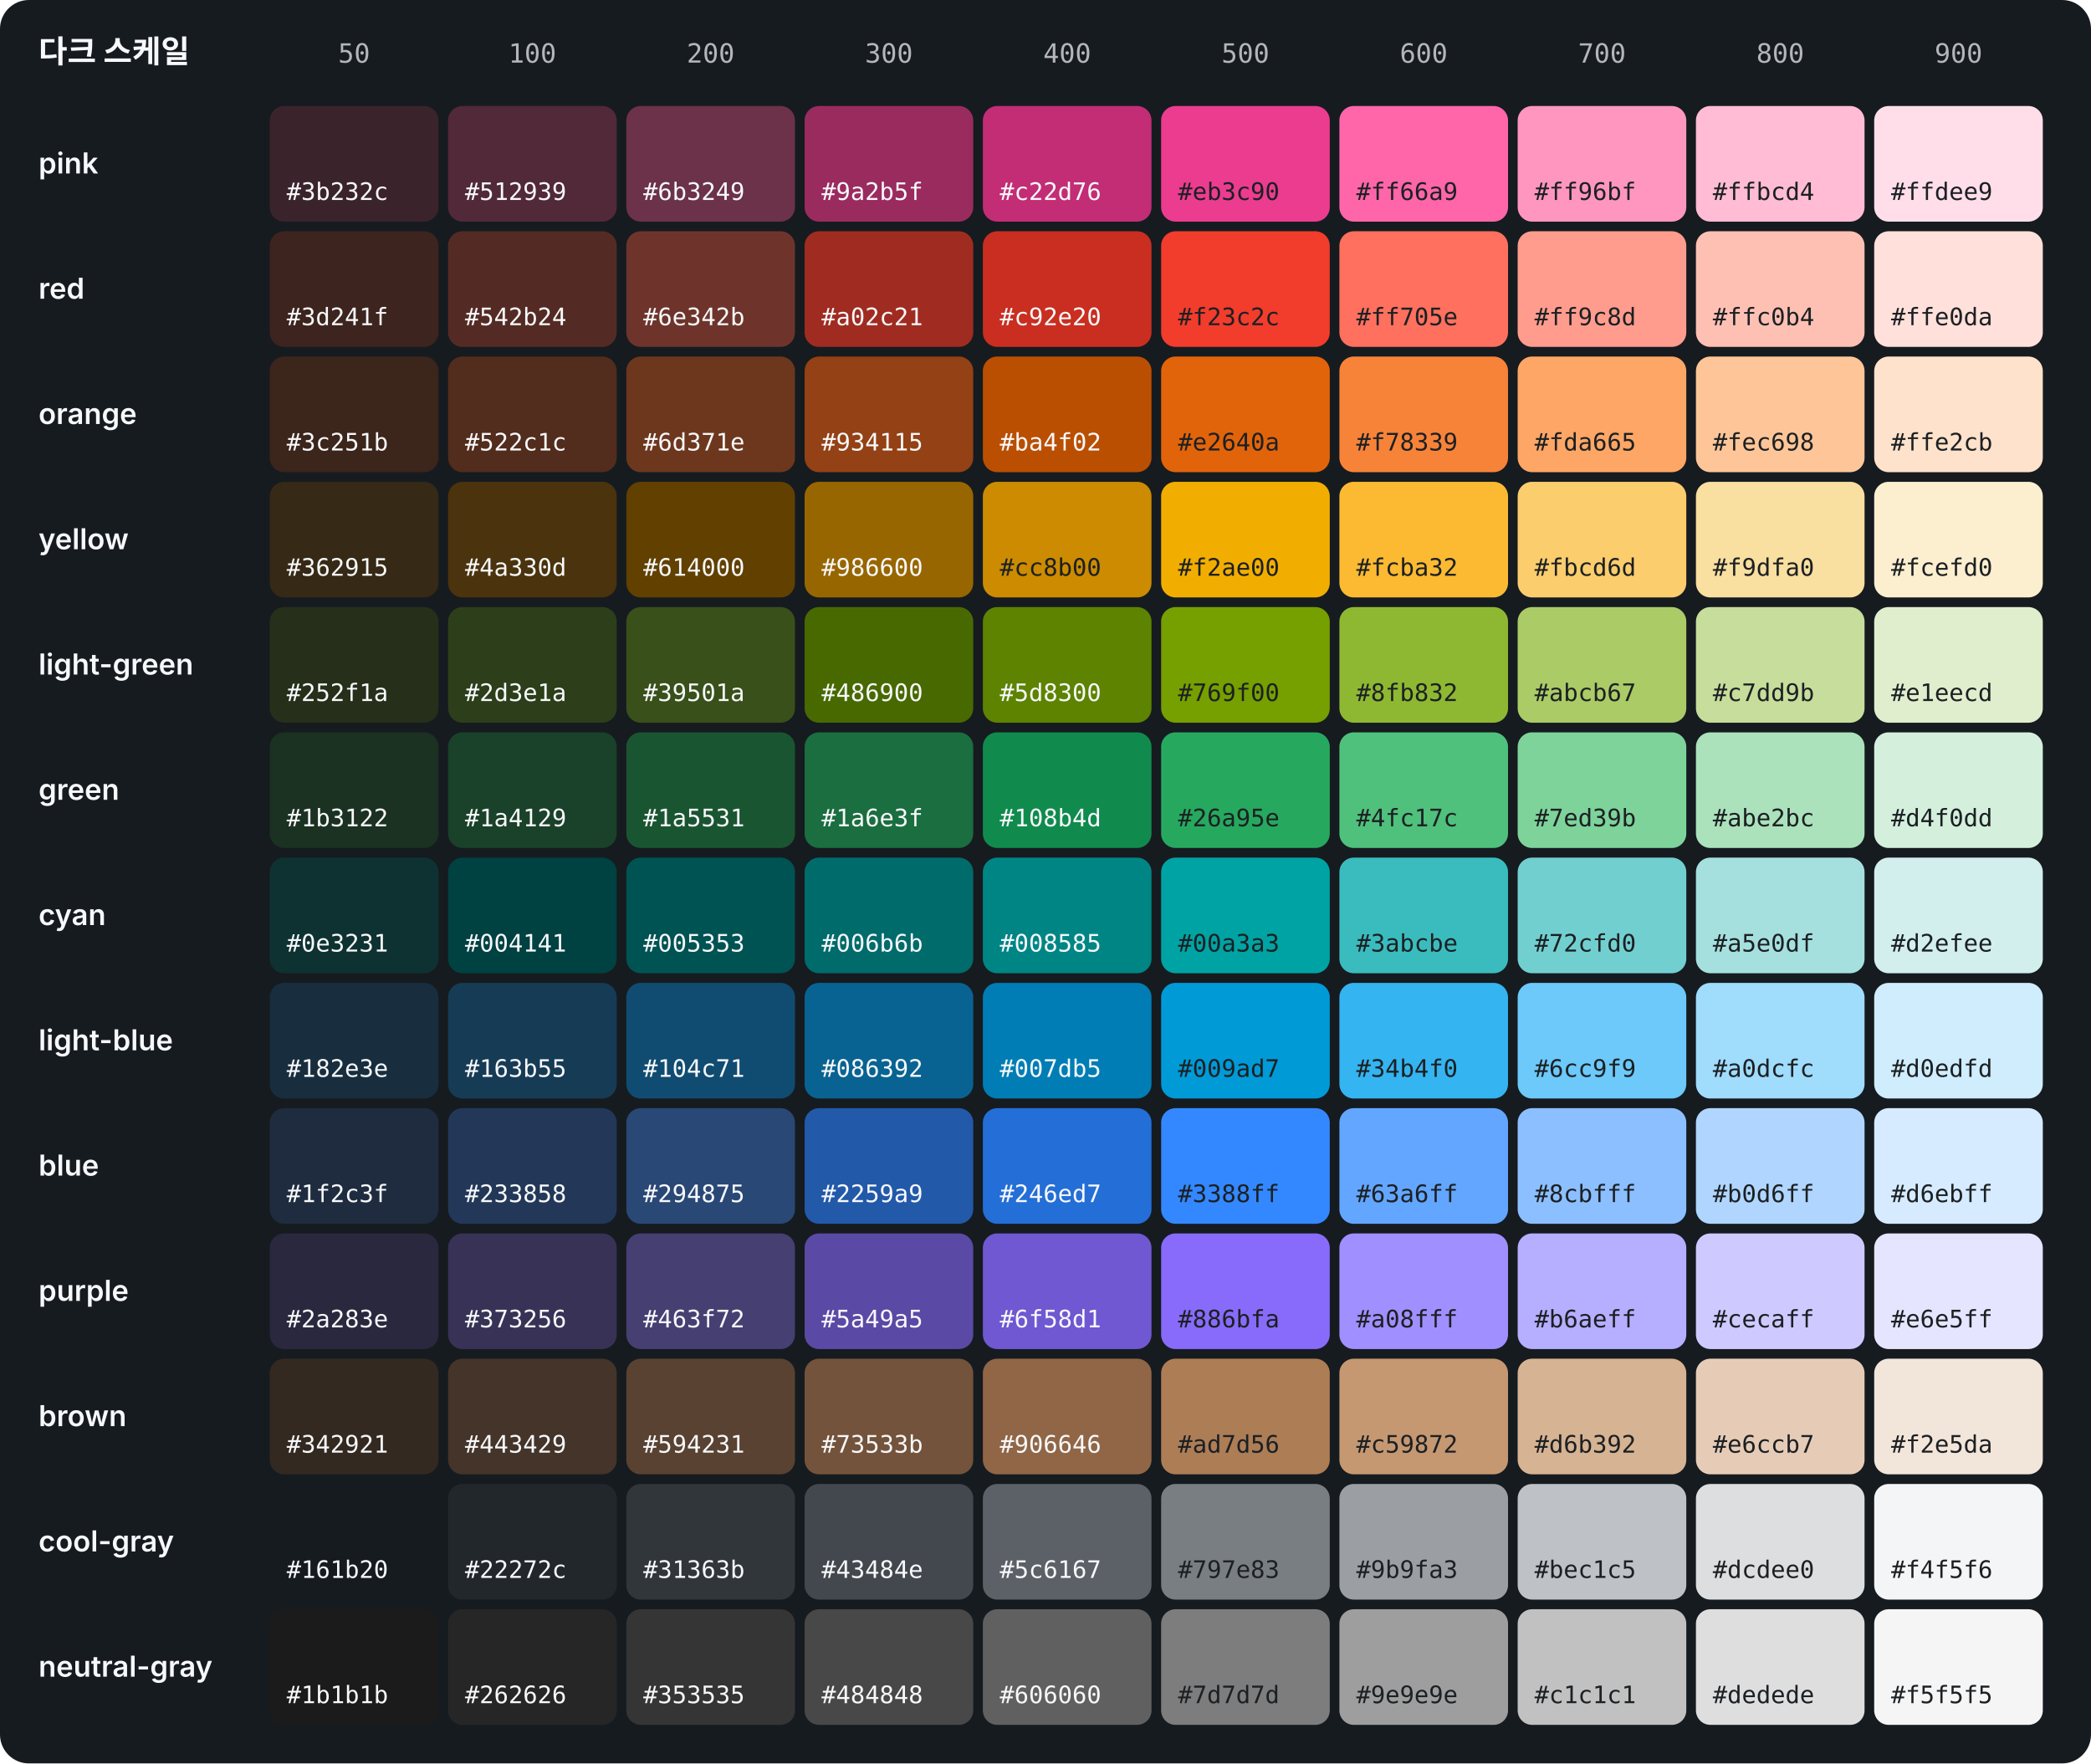
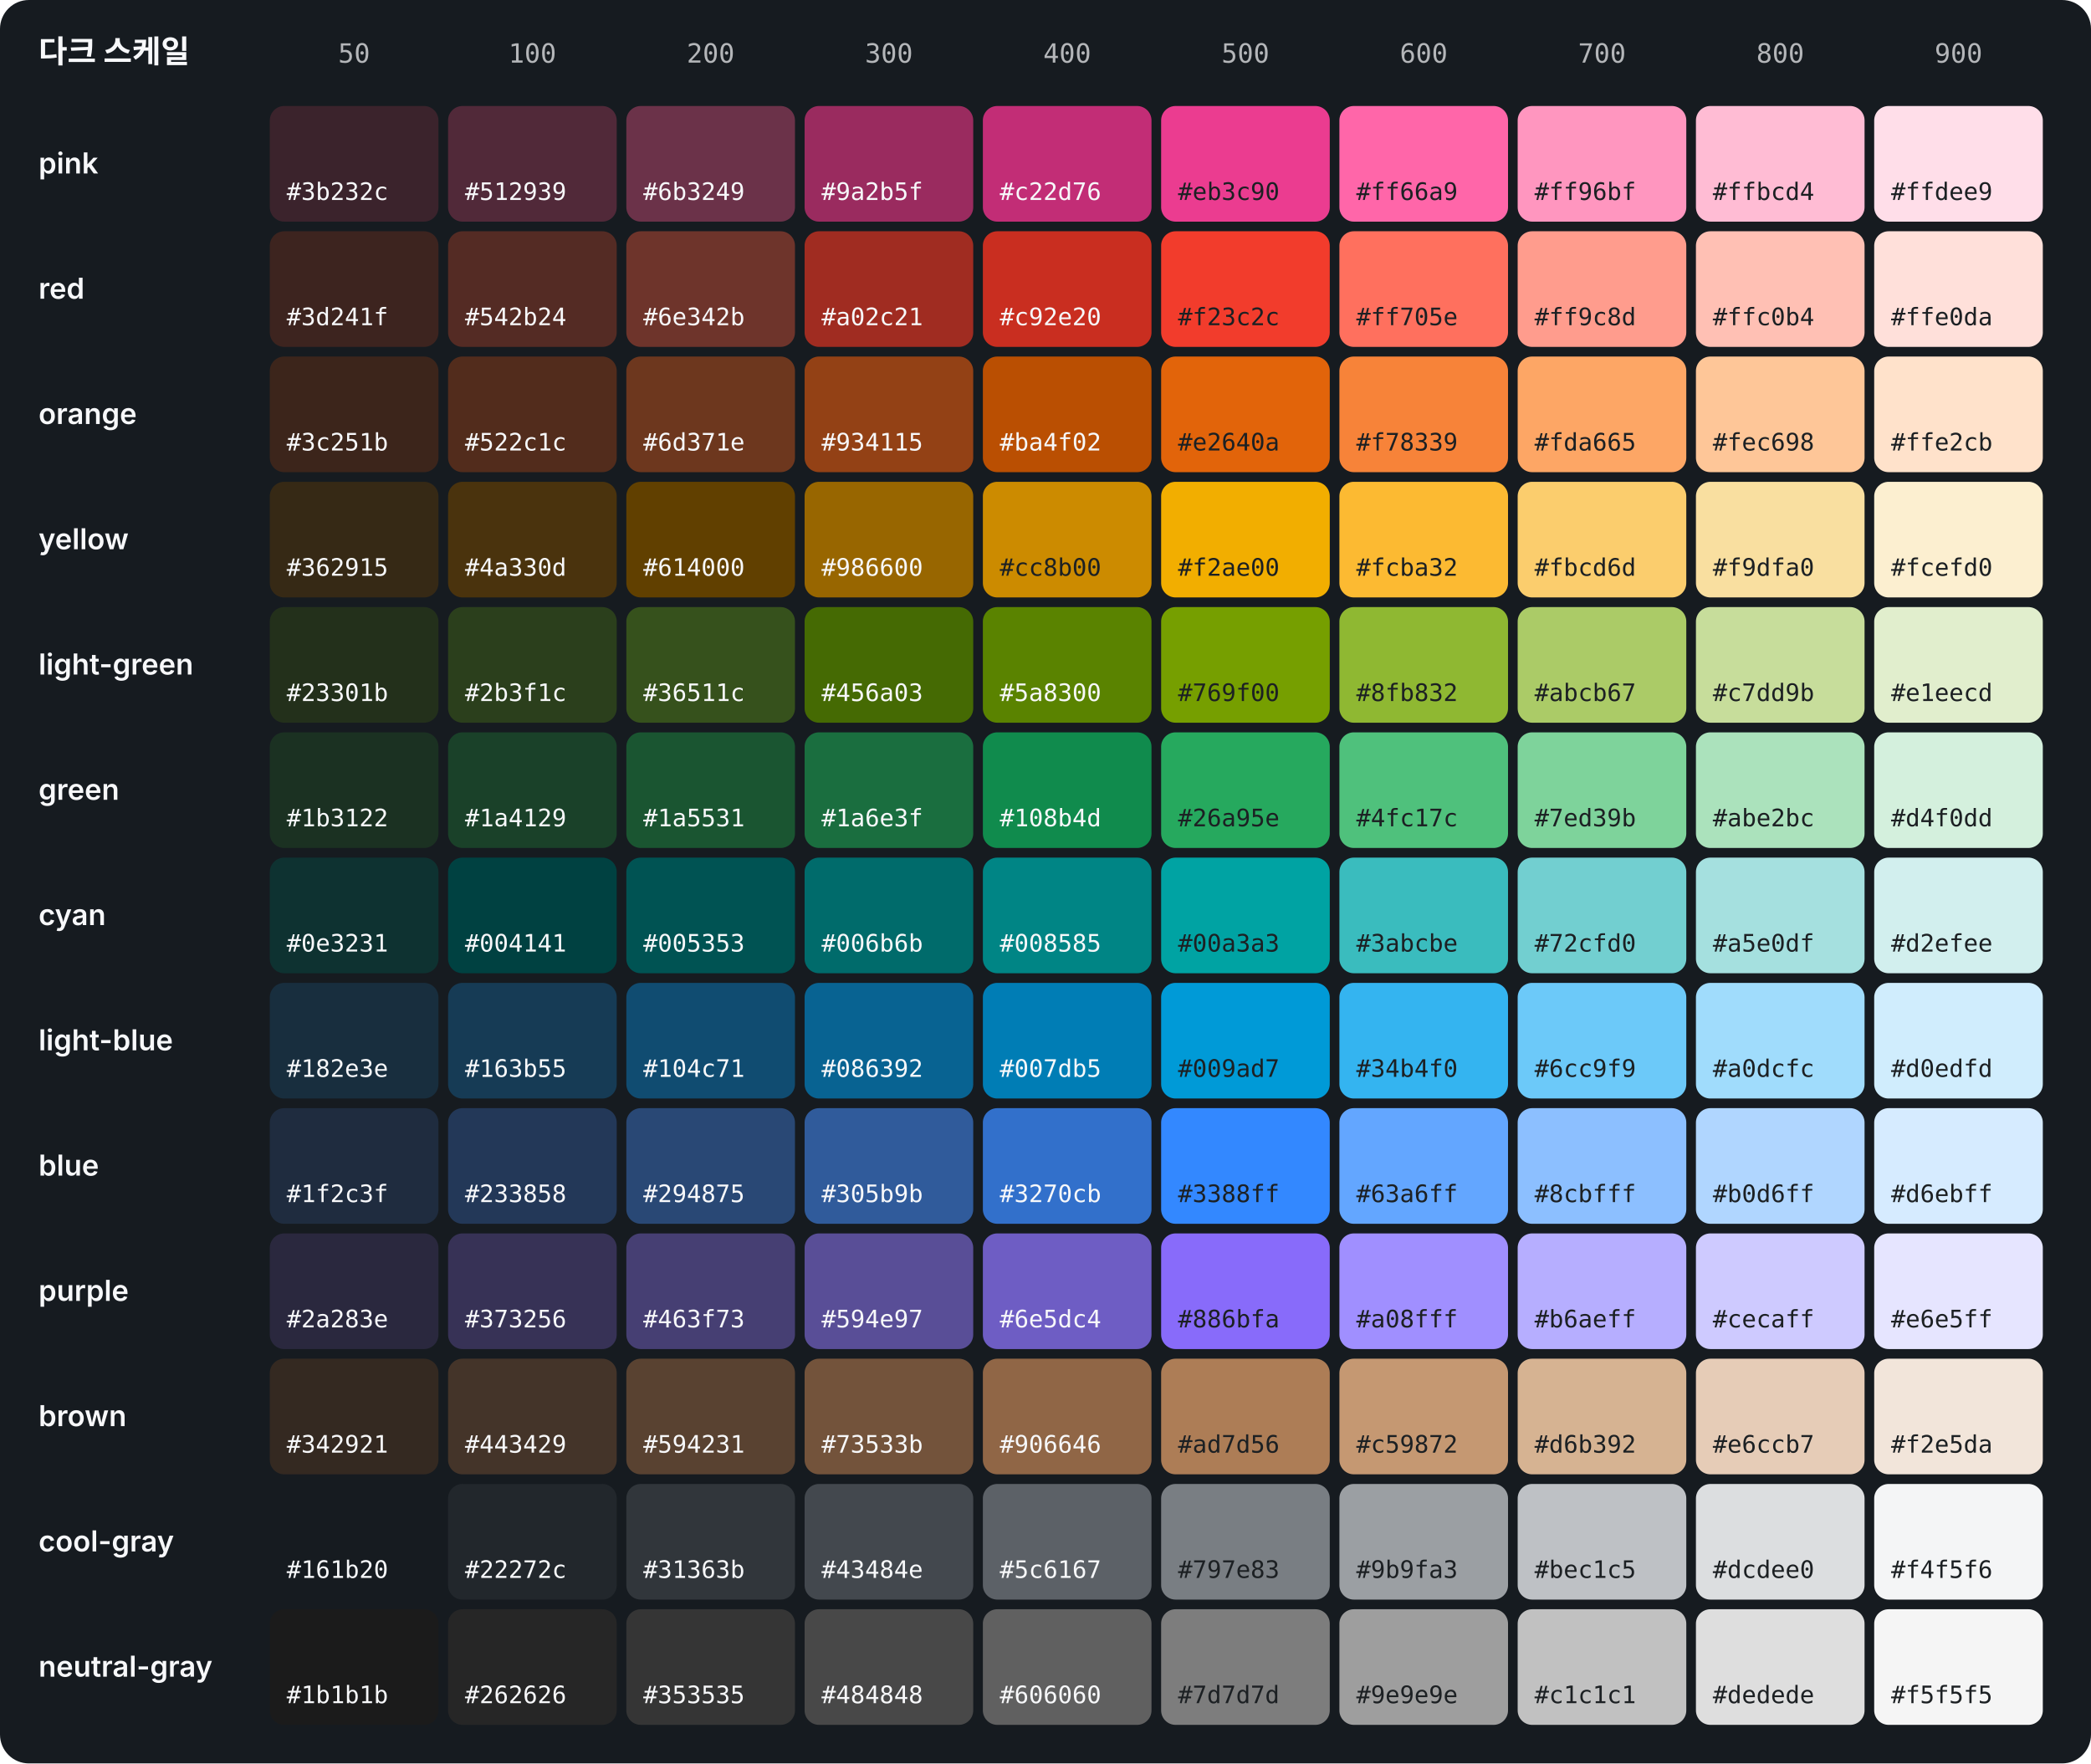
<svg xmlns="http://www.w3.org/2000/svg" width="868" height="732" viewBox="0 0 868 732">
  <rect width="868" height="732" rx="12" fill="#161b20" />
  <text x="16" y="26" font-family="ui-sans-serif, system-ui, -apple-system, 'Apple SD Gothic Neo', sans-serif" font-size="13" font-weight="700" fill="#f7f8fa">다크 스케일</text>
  <text x="147" y="26" text-anchor="middle" font-family="ui-monospace, SFMono-Regular, Menlo, monospace" font-size="11" fill="#f7f8fa" opacity="0.7">50</text>
  <text x="221" y="26" text-anchor="middle" font-family="ui-monospace, SFMono-Regular, Menlo, monospace" font-size="11" fill="#f7f8fa" opacity="0.7">100</text>
  <text x="295" y="26" text-anchor="middle" font-family="ui-monospace, SFMono-Regular, Menlo, monospace" font-size="11" fill="#f7f8fa" opacity="0.7">200</text>
  <text x="369" y="26" text-anchor="middle" font-family="ui-monospace, SFMono-Regular, Menlo, monospace" font-size="11" fill="#f7f8fa" opacity="0.7">300</text>
  <text x="443" y="26" text-anchor="middle" font-family="ui-monospace, SFMono-Regular, Menlo, monospace" font-size="11" fill="#f7f8fa" opacity="0.7">400</text>
  <text x="517" y="26" text-anchor="middle" font-family="ui-monospace, SFMono-Regular, Menlo, monospace" font-size="11" fill="#f7f8fa" opacity="0.7">500</text>
  <text x="591" y="26" text-anchor="middle" font-family="ui-monospace, SFMono-Regular, Menlo, monospace" font-size="11" fill="#f7f8fa" opacity="0.7">600</text>
  <text x="665" y="26" text-anchor="middle" font-family="ui-monospace, SFMono-Regular, Menlo, monospace" font-size="11" fill="#f7f8fa" opacity="0.7">700</text>
  <text x="739" y="26" text-anchor="middle" font-family="ui-monospace, SFMono-Regular, Menlo, monospace" font-size="11" fill="#f7f8fa" opacity="0.7">800</text>
  <text x="813" y="26" text-anchor="middle" font-family="ui-monospace, SFMono-Regular, Menlo, monospace" font-size="11" fill="#f7f8fa" opacity="0.7">900</text>
  <text x="16" y="72" font-family="ui-sans-serif, system-ui, -apple-system, 'Apple SD Gothic Neo', sans-serif" font-size="12" font-weight="600" fill="#f7f8fa">pink</text>
  <rect x="112" y="44" width="70" height="48" rx="6" fill="#3b232c" />
  <text x="119" y="83" font-family="ui-monospace, SFMono-Regular, Menlo, monospace" font-size="10" fill="#f7f8fa">#3b232c</text>
  <rect x="186" y="44" width="70" height="48" rx="6" fill="#512939" />
  <text x="193" y="83" font-family="ui-monospace, SFMono-Regular, Menlo, monospace" font-size="10" fill="#f7f8fa">#512939</text>
  <rect x="260" y="44" width="70" height="48" rx="6" fill="#6b3249" />
  <text x="267" y="83" font-family="ui-monospace, SFMono-Regular, Menlo, monospace" font-size="10" fill="#f7f8fa">#6b3249</text>
  <rect x="334" y="44" width="70" height="48" rx="6" fill="#9a2b5f" />
  <text x="341" y="83" font-family="ui-monospace, SFMono-Regular, Menlo, monospace" font-size="10" fill="#f7f8fa">#9a2b5f</text>
  <rect x="408" y="44" width="70" height="48" rx="6" fill="#c22d76" />
  <text x="415" y="83" font-family="ui-monospace, SFMono-Regular, Menlo, monospace" font-size="10" fill="#f7f8fa">#c22d76</text>
  <rect x="482" y="44" width="70" height="48" rx="6" fill="#eb3c90" />
  <text x="489" y="83" font-family="ui-monospace, SFMono-Regular, Menlo, monospace" font-size="10" fill="#1c2023">#eb3c90</text>
  <rect x="556" y="44" width="70" height="48" rx="6" fill="#ff66a9" />
  <text x="563" y="83" font-family="ui-monospace, SFMono-Regular, Menlo, monospace" font-size="10" fill="#1c2023">#ff66a9</text>
  <rect x="630" y="44" width="70" height="48" rx="6" fill="#ff96bf" />
  <text x="637" y="83" font-family="ui-monospace, SFMono-Regular, Menlo, monospace" font-size="10" fill="#1c2023">#ff96bf</text>
  <rect x="704" y="44" width="70" height="48" rx="6" fill="#ffbcd4" />
  <text x="711" y="83" font-family="ui-monospace, SFMono-Regular, Menlo, monospace" font-size="10" fill="#1c2023">#ffbcd4</text>
  <rect x="778" y="44" width="70" height="48" rx="6" fill="#ffdee9" />
  <text x="785" y="83" font-family="ui-monospace, SFMono-Regular, Menlo, monospace" font-size="10" fill="#1c2023">#ffdee9</text>
  <text x="16" y="124" font-family="ui-sans-serif, system-ui, -apple-system, 'Apple SD Gothic Neo', sans-serif" font-size="12" font-weight="600" fill="#f7f8fa">red</text>
  <rect x="112" y="96" width="70" height="48" rx="6" fill="#3d241f" />
  <text x="119" y="135" font-family="ui-monospace, SFMono-Regular, Menlo, monospace" font-size="10" fill="#f7f8fa">#3d241f</text>
  <rect x="186" y="96" width="70" height="48" rx="6" fill="#542b24" />
  <text x="193" y="135" font-family="ui-monospace, SFMono-Regular, Menlo, monospace" font-size="10" fill="#f7f8fa">#542b24</text>
  <rect x="260" y="96" width="70" height="48" rx="6" fill="#6e342b" />
  <text x="267" y="135" font-family="ui-monospace, SFMono-Regular, Menlo, monospace" font-size="10" fill="#f7f8fa">#6e342b</text>
  <rect x="334" y="96" width="70" height="48" rx="6" fill="#a02c21" />
  <text x="341" y="135" font-family="ui-monospace, SFMono-Regular, Menlo, monospace" font-size="10" fill="#f7f8fa">#a02c21</text>
  <rect x="408" y="96" width="70" height="48" rx="6" fill="#c92e20" />
  <text x="415" y="135" font-family="ui-monospace, SFMono-Regular, Menlo, monospace" font-size="10" fill="#f7f8fa">#c92e20</text>
  <rect x="482" y="96" width="70" height="48" rx="6" fill="#f23c2c" />
  <text x="489" y="135" font-family="ui-monospace, SFMono-Regular, Menlo, monospace" font-size="10" fill="#1c2023">#f23c2c</text>
  <rect x="556" y="96" width="70" height="48" rx="6" fill="#ff705e" />
  <text x="563" y="135" font-family="ui-monospace, SFMono-Regular, Menlo, monospace" font-size="10" fill="#1c2023">#ff705e</text>
  <rect x="630" y="96" width="70" height="48" rx="6" fill="#ff9c8d" />
  <text x="637" y="135" font-family="ui-monospace, SFMono-Regular, Menlo, monospace" font-size="10" fill="#1c2023">#ff9c8d</text>
  <rect x="704" y="96" width="70" height="48" rx="6" fill="#ffc0b4" />
  <text x="711" y="135" font-family="ui-monospace, SFMono-Regular, Menlo, monospace" font-size="10" fill="#1c2023">#ffc0b4</text>
  <rect x="778" y="96" width="70" height="48" rx="6" fill="#ffe0da" />
  <text x="785" y="135" font-family="ui-monospace, SFMono-Regular, Menlo, monospace" font-size="10" fill="#1c2023">#ffe0da</text>
  <text x="16" y="176" font-family="ui-sans-serif, system-ui, -apple-system, 'Apple SD Gothic Neo', sans-serif" font-size="12" font-weight="600" fill="#f7f8fa">orange</text>
  <rect x="112" y="148" width="70" height="48" rx="6" fill="#3c251b" />
  <text x="119" y="187" font-family="ui-monospace, SFMono-Regular, Menlo, monospace" font-size="10" fill="#f7f8fa">#3c251b</text>
  <rect x="186" y="148" width="70" height="48" rx="6" fill="#522c1c" />
  <text x="193" y="187" font-family="ui-monospace, SFMono-Regular, Menlo, monospace" font-size="10" fill="#f7f8fa">#522c1c</text>
  <rect x="260" y="148" width="70" height="48" rx="6" fill="#6d371e" />
  <text x="267" y="187" font-family="ui-monospace, SFMono-Regular, Menlo, monospace" font-size="10" fill="#f7f8fa">#6d371e</text>
  <rect x="334" y="148" width="70" height="48" rx="6" fill="#934115" />
  <text x="341" y="187" font-family="ui-monospace, SFMono-Regular, Menlo, monospace" font-size="10" fill="#f7f8fa">#934115</text>
  <rect x="408" y="148" width="70" height="48" rx="6" fill="#ba4f02" />
  <text x="415" y="187" font-family="ui-monospace, SFMono-Regular, Menlo, monospace" font-size="10" fill="#f7f8fa">#ba4f02</text>
  <rect x="482" y="148" width="70" height="48" rx="6" fill="#e2640a" />
  <text x="489" y="187" font-family="ui-monospace, SFMono-Regular, Menlo, monospace" font-size="10" fill="#1c2023">#e2640a</text>
  <rect x="556" y="148" width="70" height="48" rx="6" fill="#f78339" />
  <text x="563" y="187" font-family="ui-monospace, SFMono-Regular, Menlo, monospace" font-size="10" fill="#1c2023">#f78339</text>
  <rect x="630" y="148" width="70" height="48" rx="6" fill="#fda665" />
  <text x="637" y="187" font-family="ui-monospace, SFMono-Regular, Menlo, monospace" font-size="10" fill="#1c2023">#fda665</text>
  <rect x="704" y="148" width="70" height="48" rx="6" fill="#fec698" />
  <text x="711" y="187" font-family="ui-monospace, SFMono-Regular, Menlo, monospace" font-size="10" fill="#1c2023">#fec698</text>
  <rect x="778" y="148" width="70" height="48" rx="6" fill="#ffe2cb" />
  <text x="785" y="187" font-family="ui-monospace, SFMono-Regular, Menlo, monospace" font-size="10" fill="#1c2023">#ffe2cb</text>
  <text x="16" y="228" font-family="ui-sans-serif, system-ui, -apple-system, 'Apple SD Gothic Neo', sans-serif" font-size="12" font-weight="600" fill="#f7f8fa">yellow</text>
  <rect x="112" y="200" width="70" height="48" rx="6" fill="#362915" />
  <text x="119" y="239" font-family="ui-monospace, SFMono-Regular, Menlo, monospace" font-size="10" fill="#f7f8fa">#362915</text>
  <rect x="186" y="200" width="70" height="48" rx="6" fill="#4a330d" />
  <text x="193" y="239" font-family="ui-monospace, SFMono-Regular, Menlo, monospace" font-size="10" fill="#f7f8fa">#4a330d</text>
  <rect x="260" y="200" width="70" height="48" rx="6" fill="#614000" />
  <text x="267" y="239" font-family="ui-monospace, SFMono-Regular, Menlo, monospace" font-size="10" fill="#f7f8fa">#614000</text>
  <rect x="334" y="200" width="70" height="48" rx="6" fill="#986600" />
  <text x="341" y="239" font-family="ui-monospace, SFMono-Regular, Menlo, monospace" font-size="10" fill="#f7f8fa">#986600</text>
  <rect x="408" y="200" width="70" height="48" rx="6" fill="#cc8b00" />
  <text x="415" y="239" font-family="ui-monospace, SFMono-Regular, Menlo, monospace" font-size="10" fill="#1c2023">#cc8b00</text>
  <rect x="482" y="200" width="70" height="48" rx="6" fill="#f2ae00" />
  <text x="489" y="239" font-family="ui-monospace, SFMono-Regular, Menlo, monospace" font-size="10" fill="#1c2023">#f2ae00</text>
  <rect x="556" y="200" width="70" height="48" rx="6" fill="#fcba32" />
  <text x="563" y="239" font-family="ui-monospace, SFMono-Regular, Menlo, monospace" font-size="10" fill="#1c2023">#fcba32</text>
  <rect x="630" y="200" width="70" height="48" rx="6" fill="#fbcd6d" />
  <text x="637" y="239" font-family="ui-monospace, SFMono-Regular, Menlo, monospace" font-size="10" fill="#1c2023">#fbcd6d</text>
  <rect x="704" y="200" width="70" height="48" rx="6" fill="#f9dfa0" />
  <text x="711" y="239" font-family="ui-monospace, SFMono-Regular, Menlo, monospace" font-size="10" fill="#1c2023">#f9dfa0</text>
  <rect x="778" y="200" width="70" height="48" rx="6" fill="#fcefd0" />
  <text x="785" y="239" font-family="ui-monospace, SFMono-Regular, Menlo, monospace" font-size="10" fill="#1c2023">#fcefd0</text>
  <text x="16" y="280" font-family="ui-sans-serif, system-ui, -apple-system, 'Apple SD Gothic Neo', sans-serif" font-size="12" font-weight="600" fill="#f7f8fa">light-green</text>
-   <rect x="112" y="252" width="70" height="48" rx="6" fill="#252f1a" />
-   <text x="119" y="291" font-family="ui-monospace, SFMono-Regular, Menlo, monospace" font-size="10" fill="#f7f8fa">#252f1a</text>
-   <rect x="186" y="252" width="70" height="48" rx="6" fill="#2d3e1a" />
-   <text x="193" y="291" font-family="ui-monospace, SFMono-Regular, Menlo, monospace" font-size="10" fill="#f7f8fa">#2d3e1a</text>
-   <rect x="260" y="252" width="70" height="48" rx="6" fill="#39501a" />
-   <text x="267" y="291" font-family="ui-monospace, SFMono-Regular, Menlo, monospace" font-size="10" fill="#f7f8fa">#39501a</text>
-   <rect x="334" y="252" width="70" height="48" rx="6" fill="#486900" />
-   <text x="341" y="291" font-family="ui-monospace, SFMono-Regular, Menlo, monospace" font-size="10" fill="#f7f8fa">#486900</text>
-   <rect x="408" y="252" width="70" height="48" rx="6" fill="#5d8300" />
-   <text x="415" y="291" font-family="ui-monospace, SFMono-Regular, Menlo, monospace" font-size="10" fill="#f7f8fa">#5d8300</text>
+   <rect x="112" y="252" width="70" height="48" rx="6" fill="#23301b" />
+   <text x="119" y="291" font-family="ui-monospace, SFMono-Regular, Menlo, monospace" font-size="10" fill="#f7f8fa">#23301b</text>
+   <rect x="186" y="252" width="70" height="48" rx="6" fill="#2b3f1c" />
+   <text x="193" y="291" font-family="ui-monospace, SFMono-Regular, Menlo, monospace" font-size="10" fill="#f7f8fa">#2b3f1c</text>
+   <rect x="260" y="252" width="70" height="48" rx="6" fill="#36511c" />
+   <text x="267" y="291" font-family="ui-monospace, SFMono-Regular, Menlo, monospace" font-size="10" fill="#f7f8fa">#36511c</text>
+   <rect x="334" y="252" width="70" height="48" rx="6" fill="#456a03" />
+   <text x="341" y="291" font-family="ui-monospace, SFMono-Regular, Menlo, monospace" font-size="10" fill="#f7f8fa">#456a03</text>
+   <rect x="408" y="252" width="70" height="48" rx="6" fill="#5a8300" />
+   <text x="415" y="291" font-family="ui-monospace, SFMono-Regular, Menlo, monospace" font-size="10" fill="#f7f8fa">#5a8300</text>
  <rect x="482" y="252" width="70" height="48" rx="6" fill="#769f00" />
  <text x="489" y="291" font-family="ui-monospace, SFMono-Regular, Menlo, monospace" font-size="10" fill="#1c2023">#769f00</text>
  <rect x="556" y="252" width="70" height="48" rx="6" fill="#8fb832" />
  <text x="563" y="291" font-family="ui-monospace, SFMono-Regular, Menlo, monospace" font-size="10" fill="#1c2023">#8fb832</text>
  <rect x="630" y="252" width="70" height="48" rx="6" fill="#abcb67" />
  <text x="637" y="291" font-family="ui-monospace, SFMono-Regular, Menlo, monospace" font-size="10" fill="#1c2023">#abcb67</text>
  <rect x="704" y="252" width="70" height="48" rx="6" fill="#c7dd9b" />
  <text x="711" y="291" font-family="ui-monospace, SFMono-Regular, Menlo, monospace" font-size="10" fill="#1c2023">#c7dd9b</text>
  <rect x="778" y="252" width="70" height="48" rx="6" fill="#e1eecd" />
  <text x="785" y="291" font-family="ui-monospace, SFMono-Regular, Menlo, monospace" font-size="10" fill="#1c2023">#e1eecd</text>
  <text x="16" y="332" font-family="ui-sans-serif, system-ui, -apple-system, 'Apple SD Gothic Neo', sans-serif" font-size="12" font-weight="600" fill="#f7f8fa">green</text>
  <rect x="112" y="304" width="70" height="48" rx="6" fill="#1b3122" />
  <text x="119" y="343" font-family="ui-monospace, SFMono-Regular, Menlo, monospace" font-size="10" fill="#f7f8fa">#1b3122</text>
  <rect x="186" y="304" width="70" height="48" rx="6" fill="#1a4129" />
  <text x="193" y="343" font-family="ui-monospace, SFMono-Regular, Menlo, monospace" font-size="10" fill="#f7f8fa">#1a4129</text>
  <rect x="260" y="304" width="70" height="48" rx="6" fill="#1a5531" />
  <text x="267" y="343" font-family="ui-monospace, SFMono-Regular, Menlo, monospace" font-size="10" fill="#f7f8fa">#1a5531</text>
  <rect x="334" y="304" width="70" height="48" rx="6" fill="#1a6e3f" />
  <text x="341" y="343" font-family="ui-monospace, SFMono-Regular, Menlo, monospace" font-size="10" fill="#f7f8fa">#1a6e3f</text>
  <rect x="408" y="304" width="70" height="48" rx="6" fill="#108b4d" />
  <text x="415" y="343" font-family="ui-monospace, SFMono-Regular, Menlo, monospace" font-size="10" fill="#f7f8fa">#108b4d</text>
  <rect x="482" y="304" width="70" height="48" rx="6" fill="#26a95e" />
  <text x="489" y="343" font-family="ui-monospace, SFMono-Regular, Menlo, monospace" font-size="10" fill="#1c2023">#26a95e</text>
  <rect x="556" y="304" width="70" height="48" rx="6" fill="#4fc17c" />
  <text x="563" y="343" font-family="ui-monospace, SFMono-Regular, Menlo, monospace" font-size="10" fill="#1c2023">#4fc17c</text>
  <rect x="630" y="304" width="70" height="48" rx="6" fill="#7ed39b" />
  <text x="637" y="343" font-family="ui-monospace, SFMono-Regular, Menlo, monospace" font-size="10" fill="#1c2023">#7ed39b</text>
  <rect x="704" y="304" width="70" height="48" rx="6" fill="#abe2bc" />
  <text x="711" y="343" font-family="ui-monospace, SFMono-Regular, Menlo, monospace" font-size="10" fill="#1c2023">#abe2bc</text>
  <rect x="778" y="304" width="70" height="48" rx="6" fill="#d4f0dd" />
  <text x="785" y="343" font-family="ui-monospace, SFMono-Regular, Menlo, monospace" font-size="10" fill="#1c2023">#d4f0dd</text>
  <text x="16" y="384" font-family="ui-sans-serif, system-ui, -apple-system, 'Apple SD Gothic Neo', sans-serif" font-size="12" font-weight="600" fill="#f7f8fa">cyan</text>
  <rect x="112" y="356" width="70" height="48" rx="6" fill="#0e3231" />
  <text x="119" y="395" font-family="ui-monospace, SFMono-Regular, Menlo, monospace" font-size="10" fill="#f7f8fa">#0e3231</text>
  <rect x="186" y="356" width="70" height="48" rx="6" fill="#004141" />
  <text x="193" y="395" font-family="ui-monospace, SFMono-Regular, Menlo, monospace" font-size="10" fill="#f7f8fa">#004141</text>
  <rect x="260" y="356" width="70" height="48" rx="6" fill="#005353" />
  <text x="267" y="395" font-family="ui-monospace, SFMono-Regular, Menlo, monospace" font-size="10" fill="#f7f8fa">#005353</text>
  <rect x="334" y="356" width="70" height="48" rx="6" fill="#006b6b" />
  <text x="341" y="395" font-family="ui-monospace, SFMono-Regular, Menlo, monospace" font-size="10" fill="#f7f8fa">#006b6b</text>
  <rect x="408" y="356" width="70" height="48" rx="6" fill="#008585" />
  <text x="415" y="395" font-family="ui-monospace, SFMono-Regular, Menlo, monospace" font-size="10" fill="#f7f8fa">#008585</text>
  <rect x="482" y="356" width="70" height="48" rx="6" fill="#00a3a3" />
  <text x="489" y="395" font-family="ui-monospace, SFMono-Regular, Menlo, monospace" font-size="10" fill="#1c2023">#00a3a3</text>
  <rect x="556" y="356" width="70" height="48" rx="6" fill="#3abcbe" />
  <text x="563" y="395" font-family="ui-monospace, SFMono-Regular, Menlo, monospace" font-size="10" fill="#1c2023">#3abcbe</text>
  <rect x="630" y="356" width="70" height="48" rx="6" fill="#72cfd0" />
  <text x="637" y="395" font-family="ui-monospace, SFMono-Regular, Menlo, monospace" font-size="10" fill="#1c2023">#72cfd0</text>
  <rect x="704" y="356" width="70" height="48" rx="6" fill="#a5e0df" />
  <text x="711" y="395" font-family="ui-monospace, SFMono-Regular, Menlo, monospace" font-size="10" fill="#1c2023">#a5e0df</text>
  <rect x="778" y="356" width="70" height="48" rx="6" fill="#d2efee" />
  <text x="785" y="395" font-family="ui-monospace, SFMono-Regular, Menlo, monospace" font-size="10" fill="#1c2023">#d2efee</text>
  <text x="16" y="436" font-family="ui-sans-serif, system-ui, -apple-system, 'Apple SD Gothic Neo', sans-serif" font-size="12" font-weight="600" fill="#f7f8fa">light-blue</text>
  <rect x="112" y="408" width="70" height="48" rx="6" fill="#182e3e" />
  <text x="119" y="447" font-family="ui-monospace, SFMono-Regular, Menlo, monospace" font-size="10" fill="#f7f8fa">#182e3e</text>
  <rect x="186" y="408" width="70" height="48" rx="6" fill="#163b55" />
  <text x="193" y="447" font-family="ui-monospace, SFMono-Regular, Menlo, monospace" font-size="10" fill="#f7f8fa">#163b55</text>
  <rect x="260" y="408" width="70" height="48" rx="6" fill="#104c71" />
  <text x="267" y="447" font-family="ui-monospace, SFMono-Regular, Menlo, monospace" font-size="10" fill="#f7f8fa">#104c71</text>
  <rect x="334" y="408" width="70" height="48" rx="6" fill="#086392" />
  <text x="341" y="447" font-family="ui-monospace, SFMono-Regular, Menlo, monospace" font-size="10" fill="#f7f8fa">#086392</text>
  <rect x="408" y="408" width="70" height="48" rx="6" fill="#007db5" />
  <text x="415" y="447" font-family="ui-monospace, SFMono-Regular, Menlo, monospace" font-size="10" fill="#f7f8fa">#007db5</text>
  <rect x="482" y="408" width="70" height="48" rx="6" fill="#009ad7" />
  <text x="489" y="447" font-family="ui-monospace, SFMono-Regular, Menlo, monospace" font-size="10" fill="#1c2023">#009ad7</text>
  <rect x="556" y="408" width="70" height="48" rx="6" fill="#34b4f0" />
  <text x="563" y="447" font-family="ui-monospace, SFMono-Regular, Menlo, monospace" font-size="10" fill="#1c2023">#34b4f0</text>
  <rect x="630" y="408" width="70" height="48" rx="6" fill="#6cc9f9" />
  <text x="637" y="447" font-family="ui-monospace, SFMono-Regular, Menlo, monospace" font-size="10" fill="#1c2023">#6cc9f9</text>
  <rect x="704" y="408" width="70" height="48" rx="6" fill="#a0dcfc" />
  <text x="711" y="447" font-family="ui-monospace, SFMono-Regular, Menlo, monospace" font-size="10" fill="#1c2023">#a0dcfc</text>
  <rect x="778" y="408" width="70" height="48" rx="6" fill="#d0edfd" />
  <text x="785" y="447" font-family="ui-monospace, SFMono-Regular, Menlo, monospace" font-size="10" fill="#1c2023">#d0edfd</text>
  <text x="16" y="488" font-family="ui-sans-serif, system-ui, -apple-system, 'Apple SD Gothic Neo', sans-serif" font-size="12" font-weight="600" fill="#f7f8fa">blue</text>
  <rect x="112" y="460" width="70" height="48" rx="6" fill="#1f2c3f" />
  <text x="119" y="499" font-family="ui-monospace, SFMono-Regular, Menlo, monospace" font-size="10" fill="#f7f8fa">#1f2c3f</text>
  <rect x="186" y="460" width="70" height="48" rx="6" fill="#233858" />
  <text x="193" y="499" font-family="ui-monospace, SFMono-Regular, Menlo, monospace" font-size="10" fill="#f7f8fa">#233858</text>
  <rect x="260" y="460" width="70" height="48" rx="6" fill="#294875" />
  <text x="267" y="499" font-family="ui-monospace, SFMono-Regular, Menlo, monospace" font-size="10" fill="#f7f8fa">#294875</text>
-   <rect x="334" y="460" width="70" height="48" rx="6" fill="#2259a9" />
-   <text x="341" y="499" font-family="ui-monospace, SFMono-Regular, Menlo, monospace" font-size="10" fill="#f7f8fa">#2259a9</text>
-   <rect x="408" y="460" width="70" height="48" rx="6" fill="#246ed7" />
-   <text x="415" y="499" font-family="ui-monospace, SFMono-Regular, Menlo, monospace" font-size="10" fill="#f7f8fa">#246ed7</text>
+   <rect x="334" y="460" width="70" height="48" rx="6" fill="#305b9b" />
+   <text x="341" y="499" font-family="ui-monospace, SFMono-Regular, Menlo, monospace" font-size="10" fill="#f7f8fa">#305b9b</text>
+   <rect x="408" y="460" width="70" height="48" rx="6" fill="#3270cb" />
+   <text x="415" y="499" font-family="ui-monospace, SFMono-Regular, Menlo, monospace" font-size="10" fill="#f7f8fa">#3270cb</text>
  <rect x="482" y="460" width="70" height="48" rx="6" fill="#3388ff" />
  <text x="489" y="499" font-family="ui-monospace, SFMono-Regular, Menlo, monospace" font-size="10" fill="#1c2023">#3388ff</text>
  <rect x="556" y="460" width="70" height="48" rx="6" fill="#63a6ff" />
  <text x="563" y="499" font-family="ui-monospace, SFMono-Regular, Menlo, monospace" font-size="10" fill="#1c2023">#63a6ff</text>
  <rect x="630" y="460" width="70" height="48" rx="6" fill="#8cbfff" />
  <text x="637" y="499" font-family="ui-monospace, SFMono-Regular, Menlo, monospace" font-size="10" fill="#1c2023">#8cbfff</text>
  <rect x="704" y="460" width="70" height="48" rx="6" fill="#b0d6ff" />
  <text x="711" y="499" font-family="ui-monospace, SFMono-Regular, Menlo, monospace" font-size="10" fill="#1c2023">#b0d6ff</text>
  <rect x="778" y="460" width="70" height="48" rx="6" fill="#d6ebff" />
  <text x="785" y="499" font-family="ui-monospace, SFMono-Regular, Menlo, monospace" font-size="10" fill="#1c2023">#d6ebff</text>
  <text x="16" y="540" font-family="ui-sans-serif, system-ui, -apple-system, 'Apple SD Gothic Neo', sans-serif" font-size="12" font-weight="600" fill="#f7f8fa">purple</text>
  <rect x="112" y="512" width="70" height="48" rx="6" fill="#2a283e" />
  <text x="119" y="551" font-family="ui-monospace, SFMono-Regular, Menlo, monospace" font-size="10" fill="#f7f8fa">#2a283e</text>
  <rect x="186" y="512" width="70" height="48" rx="6" fill="#373256" />
  <text x="193" y="551" font-family="ui-monospace, SFMono-Regular, Menlo, monospace" font-size="10" fill="#f7f8fa">#373256</text>
-   <rect x="260" y="512" width="70" height="48" rx="6" fill="#463f72" />
-   <text x="267" y="551" font-family="ui-monospace, SFMono-Regular, Menlo, monospace" font-size="10" fill="#f7f8fa">#463f72</text>
-   <rect x="334" y="512" width="70" height="48" rx="6" fill="#5a49a5" />
-   <text x="341" y="551" font-family="ui-monospace, SFMono-Regular, Menlo, monospace" font-size="10" fill="#f7f8fa">#5a49a5</text>
-   <rect x="408" y="512" width="70" height="48" rx="6" fill="#6f58d1" />
-   <text x="415" y="551" font-family="ui-monospace, SFMono-Regular, Menlo, monospace" font-size="10" fill="#f7f8fa">#6f58d1</text>
+   <rect x="260" y="512" width="70" height="48" rx="6" fill="#463f73" />
+   <text x="267" y="551" font-family="ui-monospace, SFMono-Regular, Menlo, monospace" font-size="10" fill="#f7f8fa">#463f73</text>
+   <rect x="334" y="512" width="70" height="48" rx="6" fill="#594e97" />
+   <text x="341" y="551" font-family="ui-monospace, SFMono-Regular, Menlo, monospace" font-size="10" fill="#f7f8fa">#594e97</text>
+   <rect x="408" y="512" width="70" height="48" rx="6" fill="#6e5dc4" />
+   <text x="415" y="551" font-family="ui-monospace, SFMono-Regular, Menlo, monospace" font-size="10" fill="#f7f8fa">#6e5dc4</text>
  <rect x="482" y="512" width="70" height="48" rx="6" fill="#886bfa" />
  <text x="489" y="551" font-family="ui-monospace, SFMono-Regular, Menlo, monospace" font-size="10" fill="#1c2023">#886bfa</text>
  <rect x="556" y="512" width="70" height="48" rx="6" fill="#a08fff" />
  <text x="563" y="551" font-family="ui-monospace, SFMono-Regular, Menlo, monospace" font-size="10" fill="#1c2023">#a08fff</text>
  <rect x="630" y="512" width="70" height="48" rx="6" fill="#b6aeff" />
  <text x="637" y="551" font-family="ui-monospace, SFMono-Regular, Menlo, monospace" font-size="10" fill="#1c2023">#b6aeff</text>
  <rect x="704" y="512" width="70" height="48" rx="6" fill="#cecaff" />
  <text x="711" y="551" font-family="ui-monospace, SFMono-Regular, Menlo, monospace" font-size="10" fill="#1c2023">#cecaff</text>
  <rect x="778" y="512" width="70" height="48" rx="6" fill="#e6e5ff" />
  <text x="785" y="551" font-family="ui-monospace, SFMono-Regular, Menlo, monospace" font-size="10" fill="#1c2023">#e6e5ff</text>
  <text x="16" y="592" font-family="ui-sans-serif, system-ui, -apple-system, 'Apple SD Gothic Neo', sans-serif" font-size="12" font-weight="600" fill="#f7f8fa">brown</text>
  <rect x="112" y="564" width="70" height="48" rx="6" fill="#342921" />
  <text x="119" y="603" font-family="ui-monospace, SFMono-Regular, Menlo, monospace" font-size="10" fill="#f7f8fa">#342921</text>
  <rect x="186" y="564" width="70" height="48" rx="6" fill="#443429" />
  <text x="193" y="603" font-family="ui-monospace, SFMono-Regular, Menlo, monospace" font-size="10" fill="#f7f8fa">#443429</text>
  <rect x="260" y="564" width="70" height="48" rx="6" fill="#594231" />
  <text x="267" y="603" font-family="ui-monospace, SFMono-Regular, Menlo, monospace" font-size="10" fill="#f7f8fa">#594231</text>
  <rect x="334" y="564" width="70" height="48" rx="6" fill="#73533b" />
  <text x="341" y="603" font-family="ui-monospace, SFMono-Regular, Menlo, monospace" font-size="10" fill="#f7f8fa">#73533b</text>
  <rect x="408" y="564" width="70" height="48" rx="6" fill="#906646" />
  <text x="415" y="603" font-family="ui-monospace, SFMono-Regular, Menlo, monospace" font-size="10" fill="#f7f8fa">#906646</text>
  <rect x="482" y="564" width="70" height="48" rx="6" fill="#ad7d56" />
  <text x="489" y="603" font-family="ui-monospace, SFMono-Regular, Menlo, monospace" font-size="10" fill="#1c2023">#ad7d56</text>
  <rect x="556" y="564" width="70" height="48" rx="6" fill="#c59872" />
  <text x="563" y="603" font-family="ui-monospace, SFMono-Regular, Menlo, monospace" font-size="10" fill="#1c2023">#c59872</text>
  <rect x="630" y="564" width="70" height="48" rx="6" fill="#d6b392" />
  <text x="637" y="603" font-family="ui-monospace, SFMono-Regular, Menlo, monospace" font-size="10" fill="#1c2023">#d6b392</text>
  <rect x="704" y="564" width="70" height="48" rx="6" fill="#e6ccb7" />
  <text x="711" y="603" font-family="ui-monospace, SFMono-Regular, Menlo, monospace" font-size="10" fill="#1c2023">#e6ccb7</text>
  <rect x="778" y="564" width="70" height="48" rx="6" fill="#f2e5da" />
  <text x="785" y="603" font-family="ui-monospace, SFMono-Regular, Menlo, monospace" font-size="10" fill="#1c2023">#f2e5da</text>
  <text x="16" y="644" font-family="ui-sans-serif, system-ui, -apple-system, 'Apple SD Gothic Neo', sans-serif" font-size="12" font-weight="600" fill="#f7f8fa">cool-gray</text>
  <rect x="112" y="616" width="70" height="48" rx="6" fill="#161b20" />
  <text x="119" y="655" font-family="ui-monospace, SFMono-Regular, Menlo, monospace" font-size="10" fill="#f7f8fa">#161b20</text>
  <rect x="186" y="616" width="70" height="48" rx="6" fill="#22272c" />
  <text x="193" y="655" font-family="ui-monospace, SFMono-Regular, Menlo, monospace" font-size="10" fill="#f7f8fa">#22272c</text>
  <rect x="260" y="616" width="70" height="48" rx="6" fill="#31363b" />
  <text x="267" y="655" font-family="ui-monospace, SFMono-Regular, Menlo, monospace" font-size="10" fill="#f7f8fa">#31363b</text>
  <rect x="334" y="616" width="70" height="48" rx="6" fill="#43484e" />
  <text x="341" y="655" font-family="ui-monospace, SFMono-Regular, Menlo, monospace" font-size="10" fill="#f7f8fa">#43484e</text>
  <rect x="408" y="616" width="70" height="48" rx="6" fill="#5c6167" />
  <text x="415" y="655" font-family="ui-monospace, SFMono-Regular, Menlo, monospace" font-size="10" fill="#f7f8fa">#5c6167</text>
  <rect x="482" y="616" width="70" height="48" rx="6" fill="#797e83" />
  <text x="489" y="655" font-family="ui-monospace, SFMono-Regular, Menlo, monospace" font-size="10" fill="#1c2023">#797e83</text>
  <rect x="556" y="616" width="70" height="48" rx="6" fill="#9b9fa3" />
  <text x="563" y="655" font-family="ui-monospace, SFMono-Regular, Menlo, monospace" font-size="10" fill="#1c2023">#9b9fa3</text>
  <rect x="630" y="616" width="70" height="48" rx="6" fill="#bec1c5" />
  <text x="637" y="655" font-family="ui-monospace, SFMono-Regular, Menlo, monospace" font-size="10" fill="#1c2023">#bec1c5</text>
  <rect x="704" y="616" width="70" height="48" rx="6" fill="#dcdee0" />
  <text x="711" y="655" font-family="ui-monospace, SFMono-Regular, Menlo, monospace" font-size="10" fill="#1c2023">#dcdee0</text>
  <rect x="778" y="616" width="70" height="48" rx="6" fill="#f4f5f6" />
  <text x="785" y="655" font-family="ui-monospace, SFMono-Regular, Menlo, monospace" font-size="10" fill="#1c2023">#f4f5f6</text>
  <text x="16" y="696" font-family="ui-sans-serif, system-ui, -apple-system, 'Apple SD Gothic Neo', sans-serif" font-size="12" font-weight="600" fill="#f7f8fa">neutral-gray</text>
  <rect x="112" y="668" width="70" height="48" rx="6" fill="#1b1b1b" />
  <text x="119" y="707" font-family="ui-monospace, SFMono-Regular, Menlo, monospace" font-size="10" fill="#f7f8fa">#1b1b1b</text>
  <rect x="186" y="668" width="70" height="48" rx="6" fill="#262626" />
  <text x="193" y="707" font-family="ui-monospace, SFMono-Regular, Menlo, monospace" font-size="10" fill="#f7f8fa">#262626</text>
  <rect x="260" y="668" width="70" height="48" rx="6" fill="#353535" />
  <text x="267" y="707" font-family="ui-monospace, SFMono-Regular, Menlo, monospace" font-size="10" fill="#f7f8fa">#353535</text>
  <rect x="334" y="668" width="70" height="48" rx="6" fill="#484848" />
  <text x="341" y="707" font-family="ui-monospace, SFMono-Regular, Menlo, monospace" font-size="10" fill="#f7f8fa">#484848</text>
  <rect x="408" y="668" width="70" height="48" rx="6" fill="#606060" />
  <text x="415" y="707" font-family="ui-monospace, SFMono-Regular, Menlo, monospace" font-size="10" fill="#f7f8fa">#606060</text>
  <rect x="482" y="668" width="70" height="48" rx="6" fill="#7d7d7d" />
  <text x="489" y="707" font-family="ui-monospace, SFMono-Regular, Menlo, monospace" font-size="10" fill="#1c2023">#7d7d7d</text>
  <rect x="556" y="668" width="70" height="48" rx="6" fill="#9e9e9e" />
  <text x="563" y="707" font-family="ui-monospace, SFMono-Regular, Menlo, monospace" font-size="10" fill="#1c2023">#9e9e9e</text>
  <rect x="630" y="668" width="70" height="48" rx="6" fill="#c1c1c1" />
  <text x="637" y="707" font-family="ui-monospace, SFMono-Regular, Menlo, monospace" font-size="10" fill="#1c2023">#c1c1c1</text>
  <rect x="704" y="668" width="70" height="48" rx="6" fill="#dedede" />
  <text x="711" y="707" font-family="ui-monospace, SFMono-Regular, Menlo, monospace" font-size="10" fill="#1c2023">#dedede</text>
  <rect x="778" y="668" width="70" height="48" rx="6" fill="#f5f5f5" />
  <text x="785" y="707" font-family="ui-monospace, SFMono-Regular, Menlo, monospace" font-size="10" fill="#1c2023">#f5f5f5</text>
</svg>
